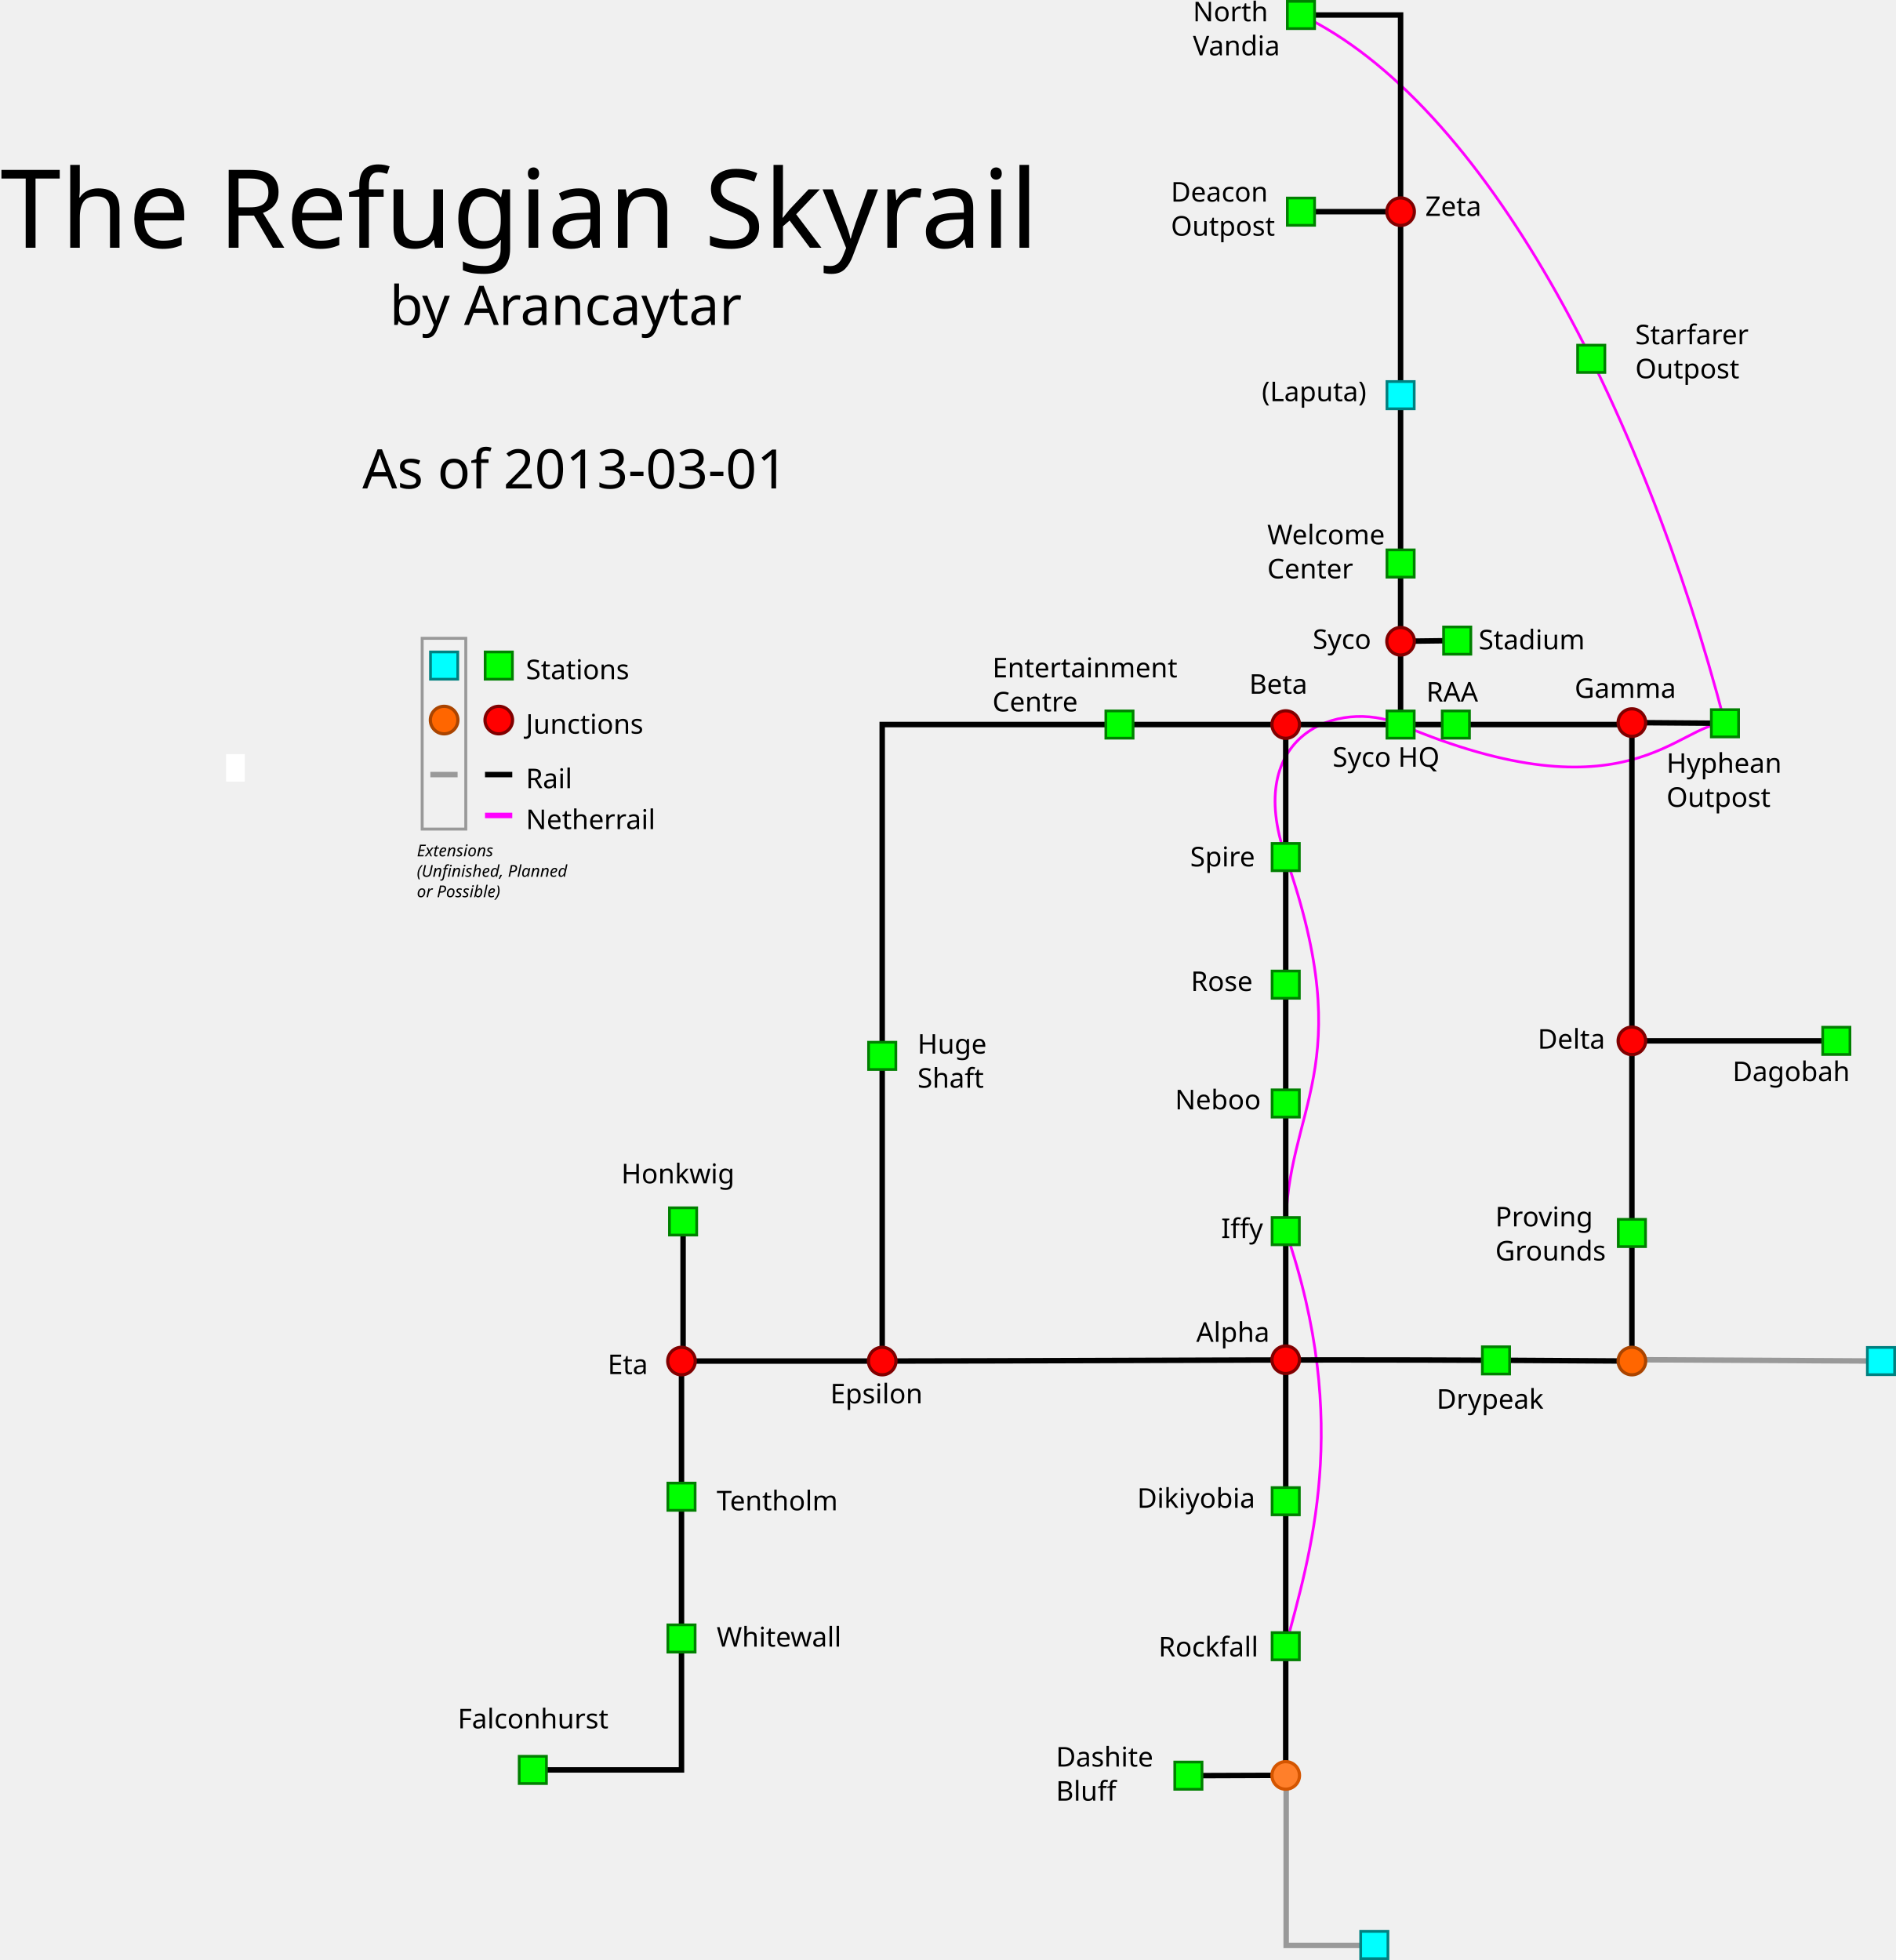
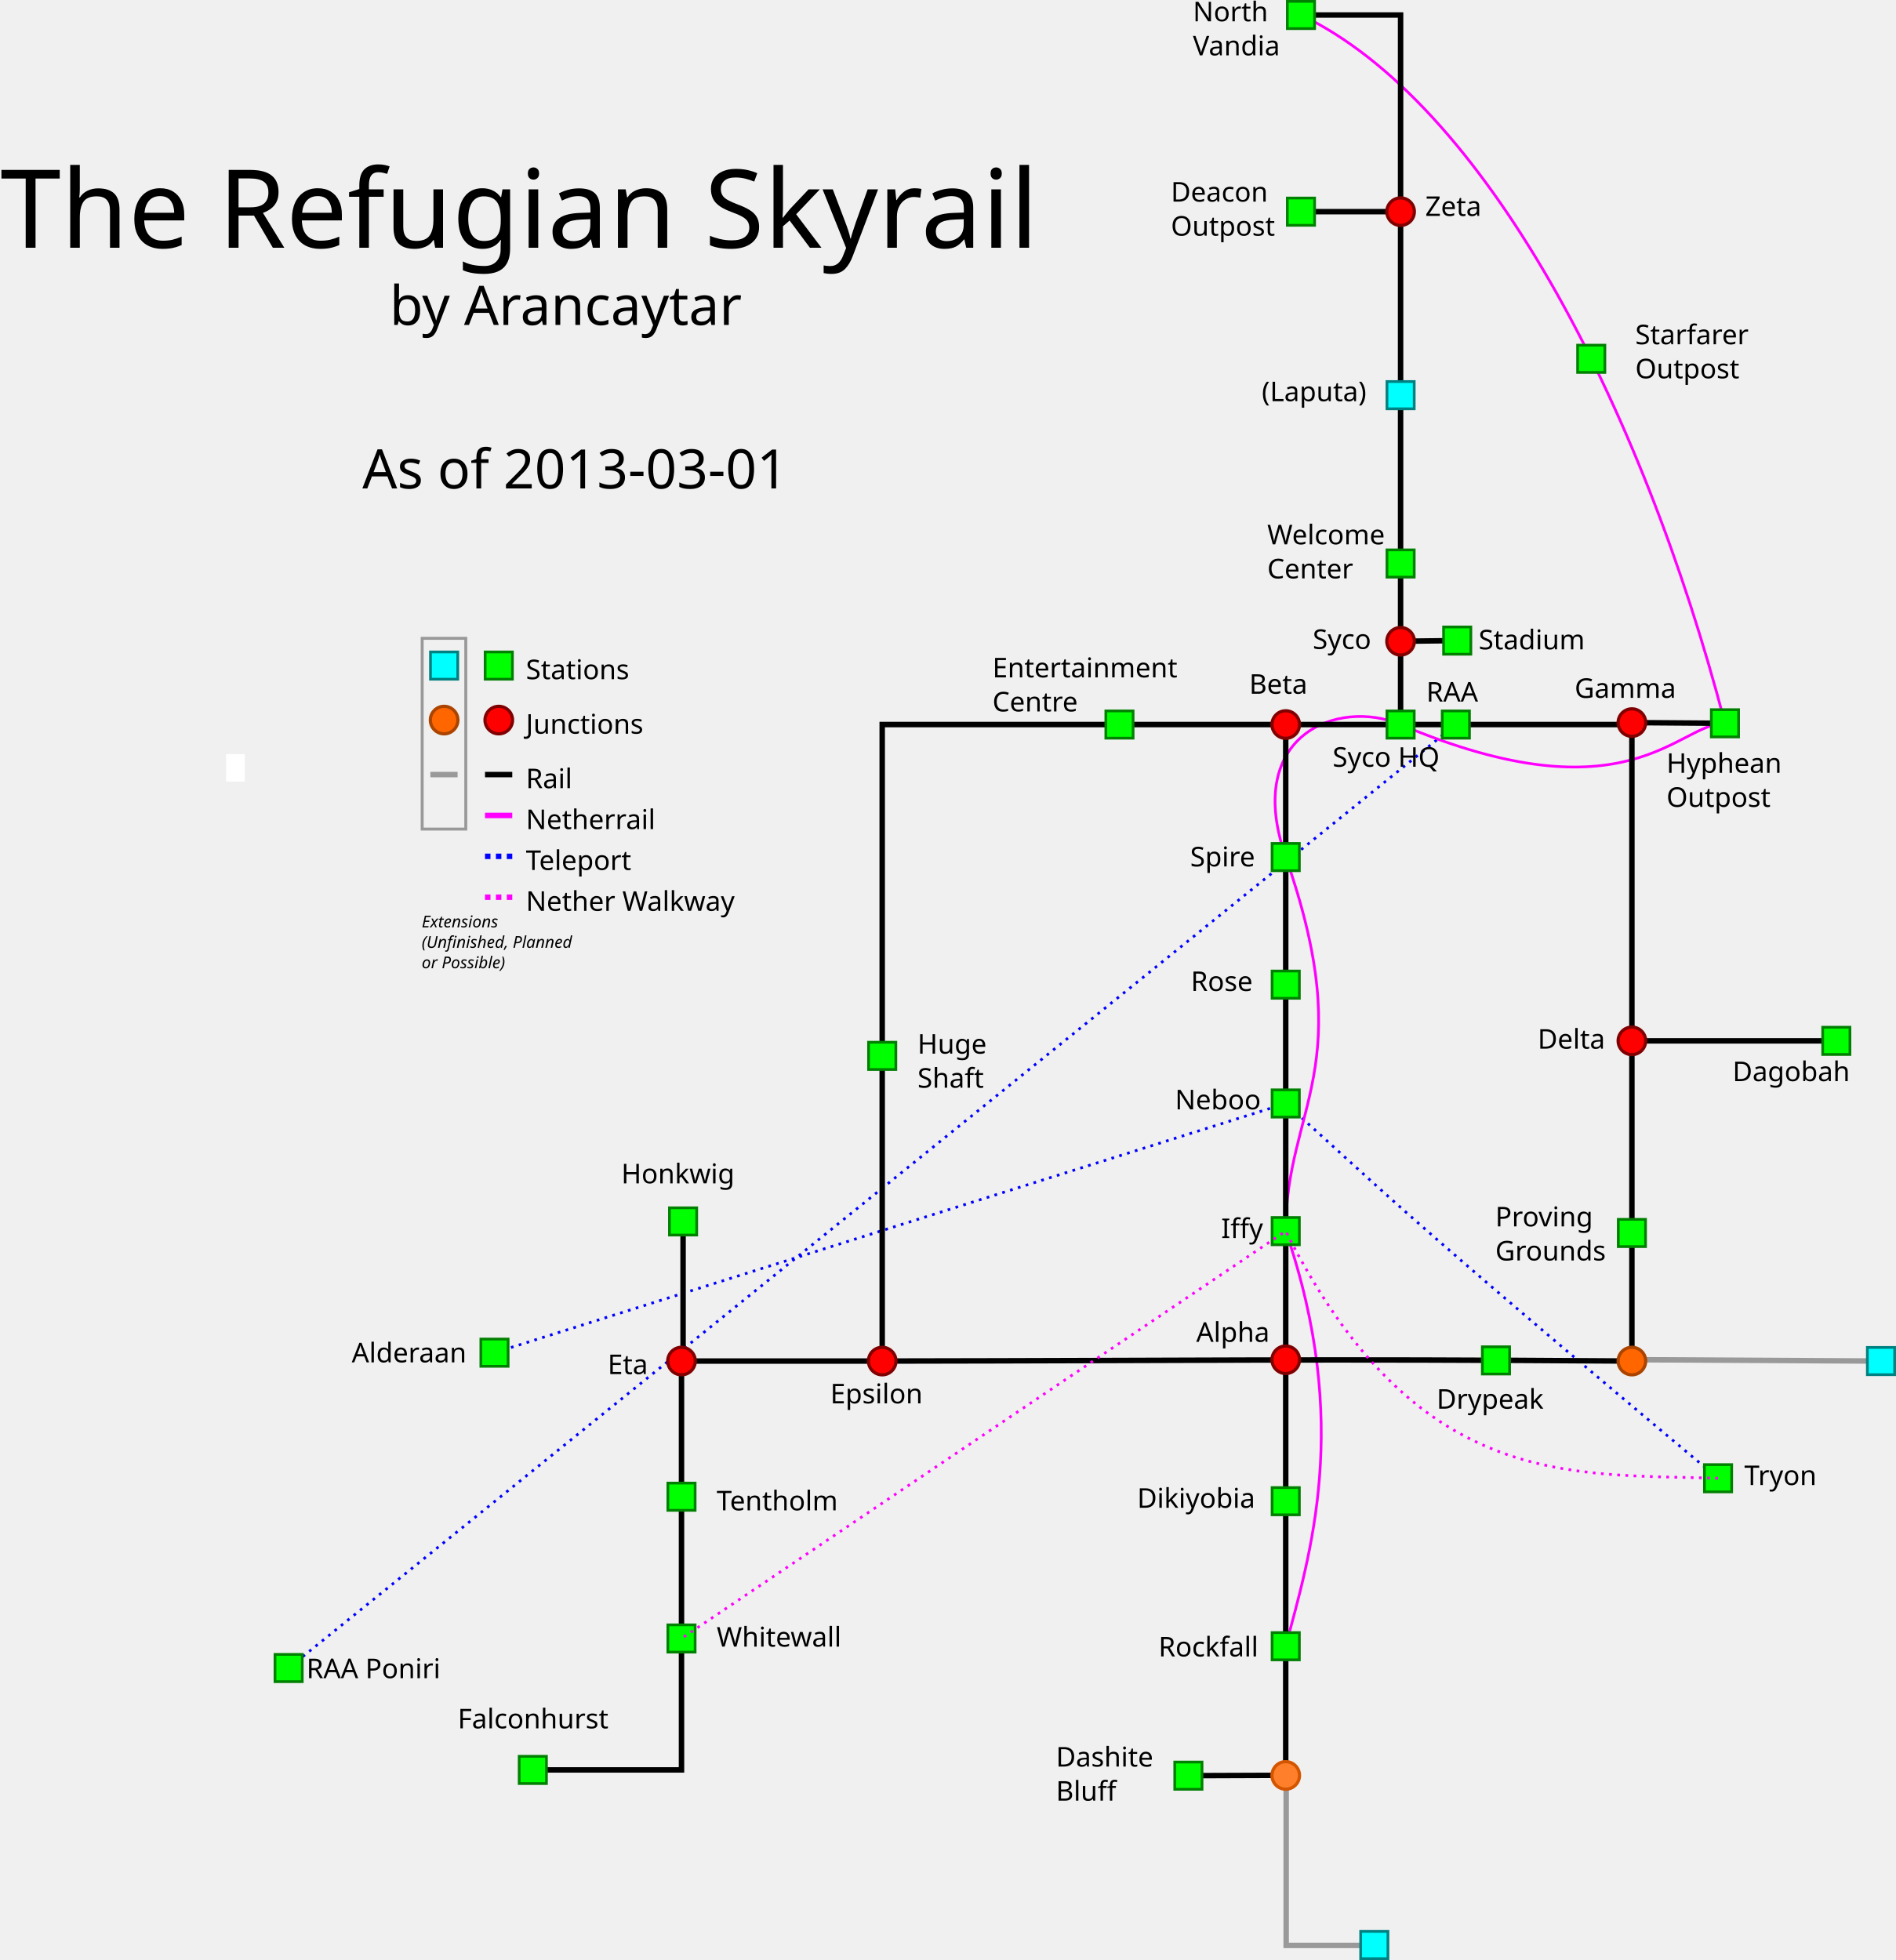
<svg xmlns="http://www.w3.org/2000/svg" width="695.64" height="719.237" id="svg2" version="1.1">
  <defs id="defs4" />
  <g id="layer1" transform="translate(63.16398,62.80351)">
+     <path style="fill:none;stroke:#0000ff;stroke-width:1;stroke-linecap:butt;stroke-linejoin:miter;stroke-opacity:1;stroke-miterlimit:4;stroke-dasharray:1, 2;stroke-dashoffset:0" d="M 630.357,542.451 C 509.804,441.489 506.012,435.622 471.735,404.926 l -290.307,91.454" id="path5262" transform="translate(-63.16398,-62.80351)" />
+     <path style="fill:none;stroke:#0000ff;stroke-width:1;stroke-linecap:butt;stroke-linejoin:miter;stroke-miterlimit:4;stroke-opacity:1;stroke-dasharray:1, 2;stroke-dashoffset:0" d="M 470.984,203.076 42.731,549.291" id="path5327" />
    <path style="fill:none;stroke:#ff00ff;stroke-width:1px;stroke-linecap:butt;stroke-linejoin:miter;stroke-opacity:1" d="m 471.735,604.094 c 8.708,-33.069 24.363,-81.62 0,-152.323 0,-45.754 27.191,-59.553 0,-137.261 -15.644,-44.71 19.14,-58.36 42.143,-48.63 83.716,35.408 101.94,-0.588 119.012,-0.462 C 602.267,148.113 544.511,37.668 477.327,5.5" id="path5016" transform="translate(-63.16398,-62.80351)" />
    <path style="fill:none;stroke:#000000;stroke-width:2;stroke-linecap:butt;stroke-linejoin:miter;stroke-opacity:1" d="m 187.459,436.548 0,-51.139" id="path4291" />
    <path style="fill:none;stroke:#000000;stroke-width:2;stroke-linecap:butt;stroke-linejoin:miter;stroke-opacity:1" d="m 260.519,436.648 -73.641,0 0,150.034 -54.548,0" id="path4271" />
    <path style="fill:none;stroke:#999999;stroke-width:2;stroke-linecap:butt;stroke-linejoin:miter;stroke-opacity:1" d="m 535.583,436.143 91.393,0.505" id="path4206" />
    <path style="fill:none;stroke:#999999;stroke-width:2;stroke-linecap:butt;stroke-linejoin:miter;stroke-opacity:1" d="m 440.995,651.079 -32.262,0 0,-62.629" id="path4204" />
    <path style="fill:none;stroke:#000000;stroke-width:2;stroke-linecap:butt;stroke-linejoin:miter;stroke-opacity:1" d="m 408.571,588.664 -35.714,0.126" id="path4175" />
    <path style="fill:none;stroke:#000000;stroke-width:2;stroke-linecap:butt;stroke-linejoin:miter;stroke-opacity:1" d="m 450.714,14.87 -36.552,0" id="path4102" />
    <path style="fill:none;stroke:#000000;stroke-width:2;stroke-linecap:butt;stroke-linejoin:miter;stroke-opacity:1" d="m 450.714,172.514 20.774,-0.248" id="path4039" />
    <path style="fill:none;stroke:#000000;stroke-width:2;stroke-linecap:butt;stroke-linejoin:miter;stroke-opacity:1" d="m 450.714,203.076 c 0,-102.619 0,-157.761 0,-260.38 -12.184,0 -24.368,0 -36.552,0" id="path4019" />
    <path style="fill:none;stroke:#000000;stroke-width:2;stroke-linecap:butt;stroke-linejoin:miter;stroke-opacity:1" d="m 535.583,319.148 75,0" id="path3981" />
    <path style="fill:none;stroke:#000000;stroke-width:2;stroke-linecap:butt;stroke-linejoin:miter;stroke-opacity:1" d="m 408.571,436.169 0,152.53" id="path3917" />
    <path style="fill:none;stroke:#000000;stroke-width:2;stroke-linecap:butt;stroke-linejoin:miter;stroke-opacity:1" d="m 535.583,202.362 34.143,0.252" id="path3894" />
    <path style="fill:none;stroke:#000000;stroke-width:2;stroke-linecap:butt;stroke-linejoin:miter;stroke-opacity:1" d="m 408.571,203.076 c 0,77.698 0,155.395 0,233.093" id="path3788" />
    <rect style="fill:#000000;stroke:#ffffff;stroke-width:4;stroke-linecap:butt;stroke-linejoin:miter;stroke-miterlimit:4;stroke-opacity:1;stroke-dasharray:none" id="rect3005" width="2.857" height="6.071" x="21.786" y="215.934" />
    <path style="fill:none;stroke:#000000;stroke-width:2;stroke-linecap:butt;stroke-linejoin:miter;stroke-miterlimit:4;stroke-opacity:1" d="m 260.519,203.076 c 121.874,0 153.19,0 275.064,0 0,77.857 0,155.714 0,233.571 -121.873,-0.839 -153.19,-0.164 -275.064,0 0,-77.857 0,-155.714 0,-233.571 z" id="rect3781" />
    <path style="fill:#ff0000;stroke:#800000;stroke-width:2;stroke-linecap:butt;stroke-linejoin:miter;stroke-miterlimit:4;stroke-opacity:1;stroke-dasharray:none" id="path3783" d="m 104.286,202.362 c 0,4.734 -3.838,8.571 -8.571,8.571 -4.734,0 -8.571,-3.838 -8.571,-8.571 0,-4.734 3.838,-8.571 8.571,-8.571 4.734,0 8.571,3.838 8.571,8.571 z" transform="matrix(0.5895522,0,0,0.5895522,352.1429,83.7734)" />
    <path style="fill:#ff0000;stroke:#800000;stroke-width:2;stroke-linecap:butt;stroke-linejoin:miter;stroke-miterlimit:4;stroke-opacity:1;stroke-dasharray:none" id="path3783-8" d="m 104.286,202.362 c 0,4.734 -3.838,8.571 -8.571,8.571 -4.734,0 -8.571,-3.838 -8.571,-8.571 0,-4.734 3.838,-8.571 8.571,-8.571 4.734,0 8.571,3.838 8.571,8.571 z" transform="matrix(0.5895522,0,0,0.5895522,352.1429,316.866)" />
    <path style="fill:#ff0000;stroke:#800000;stroke-width:2;stroke-linecap:butt;stroke-linejoin:miter;stroke-miterlimit:4;stroke-opacity:1;stroke-dasharray:none" id="path3783-7" d="m 104.286,202.362 c 0,4.734 -3.838,8.571 -8.571,8.571 -4.734,0 -8.571,-3.838 -8.571,-8.571 0,-4.734 3.838,-8.571 8.571,-8.571 4.734,0 8.571,3.838 8.571,8.571 z" transform="matrix(0.5895522,0,0,0.5895522,479.1544,83.05912)" />
    <path style="fill:#ff6600;stroke:#aa4400;stroke-width:2;stroke-linecap:butt;stroke-linejoin:miter;stroke-miterlimit:4;stroke-opacity:1;stroke-dasharray:none" id="path3783-4" d="m 104.286,202.362 c 0,4.734 -3.838,8.571 -8.571,8.571 -4.734,0 -8.571,-3.838 -8.571,-8.571 0,-4.734 3.838,-8.571 8.571,-8.571 4.734,0 8.571,3.838 8.571,8.571 z" transform="matrix(0.5895522,0,0,0.5895522,479.1544,317.3448)" />
    <path style="fill:#ff0000;stroke:#800000;stroke-width:2;stroke-linecap:butt;stroke-linejoin:miter;stroke-miterlimit:4;stroke-opacity:1;stroke-dasharray:none" id="path3783-5" d="m 104.286,202.362 c 0,4.734 -3.838,8.571 -8.571,8.571 -4.734,0 -8.571,-3.838 -8.571,-8.571 0,-4.734 3.838,-8.571 8.571,-8.571 4.734,0 8.571,3.838 8.571,8.571 z" transform="matrix(0.5895522,0,0,0.5895522,204.0903,317.3448)" />
    <text xml:space="preserve" style="font-size:40px;font-style:normal;font-weight:normal;line-height:125%;letter-spacing:0px;word-spacing:0px;fill:#000000;fill-opacity:1;stroke:none;font-family:Sans" x="392.444" y="221.512" id="text3829">
      <tspan id="tspan3831" x="392.444" y="221.512" />
    </text>
    <text xml:space="preserve" style="font-size:20px;font-style:normal;font-weight:normal;line-height:125%;letter-spacing:0px;word-spacing:0px;fill:#000000;fill-opacity:1;stroke:none;font-family:Sans" x="375.741" y="429.601" id="text3833">
      <tspan id="tspan3835" x="375.741" y="429.601" style="font-size:10px">Alpha</tspan>
    </text>
    <text xml:space="preserve" style="font-size:20px;font-style:normal;font-weight:normal;line-height:125%;letter-spacing:0px;word-spacing:0px;fill:#000000;fill-opacity:1;stroke:none;font-family:Sans" x="395.173" y="191.772" id="text3833-6">
      <tspan id="tspan3835-5" x="395.173" y="191.772" style="font-size:10px">Beta</tspan>
    </text>
    <text xml:space="preserve" style="font-size:20px;font-style:normal;font-weight:normal;line-height:125%;letter-spacing:0px;word-spacing:0px;fill:#000000;fill-opacity:1;stroke:none;font-family:Sans" x="514.57" y="193.288" id="text3833-8">
      <tspan id="tspan3835-0" x="514.57" y="193.288" style="font-size:10px">Gamma</tspan>
    </text>
    <text xml:space="preserve" style="font-size:20px;font-style:normal;font-weight:normal;line-height:125%;letter-spacing:0px;word-spacing:0px;fill:#000000;fill-opacity:1;stroke:none;font-family:Sans" x="501.01" y="322.024" id="text3833-1">
      <tspan id="tspan3835-1" x="501.01" y="322.024" style="font-size:10px">Delta</tspan>
    </text>
    <path style="fill:#ff0000;stroke:#800000;stroke-width:2;stroke-linecap:butt;stroke-linejoin:miter;stroke-miterlimit:4;stroke-opacity:1;stroke-dasharray:none" id="path3783-7-7" d="m 104.286,202.362 c 0,4.734 -3.838,8.571 -8.571,8.571 -4.734,0 -8.571,-3.838 -8.571,-8.571 0,-4.734 3.838,-8.571 8.571,-8.571 4.734,0 8.571,3.838 8.571,8.571 z" transform="matrix(0.5895522,0,0,0.5895522,479.1544,199.8448)" />
    <text xml:space="preserve" style="font-size:20px;font-style:normal;font-weight:normal;line-height:125%;letter-spacing:0px;word-spacing:0px;fill:#000000;fill-opacity:1;stroke:none;font-family:Sans" x="241.472" y="452.177" id="text3833-0">
      <tspan id="tspan3835-59" x="241.472" y="452.177" style="font-size:10px">Epsilon</tspan>
    </text>
    <rect style="fill:#00ff00;stroke:#008000;stroke-width:1;stroke-linecap:butt;stroke-linejoin:miter;stroke-miterlimit:4;stroke-opacity:1;stroke-dasharray:none" id="rect3925" width="10" height="10" x="445.714" y="198.076" />
    <rect style="fill:#00ff00;stroke:#008000;stroke-width:1;stroke-linecap:butt;stroke-linejoin:miter;stroke-miterlimit:4;stroke-opacity:1;stroke-dasharray:none" id="rect3925-1" width="10" height="10" x="564.726" y="197.615" />
    <rect style="fill:#00ff00;stroke:#008000;stroke-width:1;stroke-linecap:butt;stroke-linejoin:miter;stroke-miterlimit:4;stroke-opacity:1;stroke-dasharray:none" id="rect3925-5" width="10" height="10" x="403.571" y="246.707" />
    <rect style="fill:#00ff00;stroke:#008000;stroke-width:1;stroke-linecap:butt;stroke-linejoin:miter;stroke-miterlimit:4;stroke-opacity:1;stroke-dasharray:none" id="rect3925-6" width="10" height="10" x="403.571" y="293.522" />
    <rect style="fill:#00ff00;stroke:#008000;stroke-width:1;stroke-linecap:butt;stroke-linejoin:miter;stroke-miterlimit:4;stroke-opacity:1;stroke-dasharray:none" id="rect3925-68" width="10" height="10" x="403.571" y="337.123" />
    <rect style="fill:#00ff00;stroke:#008000;stroke-width:1;stroke-linecap:butt;stroke-linejoin:miter;stroke-miterlimit:4;stroke-opacity:1;stroke-dasharray:none" id="rect3925-7" width="10" height="10" x="403.571" y="383.967" />
    <rect style="fill:#00ff00;stroke:#008000;stroke-width:1;stroke-linecap:butt;stroke-linejoin:miter;stroke-miterlimit:4;stroke-opacity:1;stroke-dasharray:none" id="rect3925-0" width="10" height="10" x="480.714" y="431.409" />
    <rect style="fill:#00ff00;stroke:#008000;stroke-width:1;stroke-linecap:butt;stroke-linejoin:miter;stroke-miterlimit:4;stroke-opacity:1;stroke-dasharray:none" id="rect3925-1-5" width="10" height="10" x="605.583" y="314.148" />
    <path style="fill:#ff0000;stroke:#800000;stroke-width:2;stroke-linecap:butt;stroke-linejoin:miter;stroke-miterlimit:4;stroke-opacity:1;stroke-dasharray:none" id="path3783-2" d="m 104.286,202.362 c 0,4.734 -3.838,8.571 -8.571,8.571 -4.734,0 -8.571,-3.838 -8.571,-8.571 0,-4.734 3.838,-8.571 8.571,-8.571 4.734,0 8.571,3.838 8.571,8.571 z" transform="matrix(0.5895522,0,0,0.5895522,394.2857,53.2114)" />
    <rect style="fill:#00ff00;stroke:#008000;stroke-width:1;stroke-linecap:butt;stroke-linejoin:miter;stroke-miterlimit:4;stroke-opacity:1;stroke-dasharray:none" id="rect3925-9" width="10" height="10" x="466.489" y="167.267" />
    <rect style="fill:#00ff00;stroke:#008000;stroke-width:1;stroke-linecap:butt;stroke-linejoin:miter;stroke-miterlimit:4;stroke-opacity:1;stroke-dasharray:none" id="rect3925-8" width="10" height="10" x="445.714" y="138.982" />
    <path style="fill:#ff0000;stroke:#800000;stroke-width:2;stroke-linecap:butt;stroke-linejoin:miter;stroke-miterlimit:4;stroke-opacity:1;stroke-dasharray:none" id="path3783-2-4" d="m 104.286,202.362 c 0,4.734 -3.838,8.571 -8.571,8.571 -4.734,0 -8.571,-3.838 -8.571,-8.571 0,-4.734 3.838,-8.571 8.571,-8.571 4.734,0 8.571,3.838 8.571,8.571 z" transform="matrix(0.5895522,0,0,0.5895522,394.2857,-104.4331)" />
    <rect style="fill:#00ff00;stroke:#008000;stroke-width:1;stroke-linecap:butt;stroke-linejoin:miter;stroke-miterlimit:4;stroke-opacity:1;stroke-dasharray:none" id="rect3925-8-2" width="10" height="10" x="409.163" y="-62.304" />
    <rect style="fill:#00ff00;stroke:#008000;stroke-width:1;stroke-linecap:butt;stroke-linejoin:miter;stroke-miterlimit:4;stroke-opacity:1;stroke-dasharray:none" id="rect3925-8-2-8" width="10" height="10" x="409.163" y="9.87" />
    <rect style="fill:#00ff00;stroke:#008000;stroke-width:1;stroke-linecap:butt;stroke-linejoin:miter;stroke-miterlimit:4;stroke-opacity:1;stroke-dasharray:none" id="rect3925-8-2-2" width="10" height="10" x="465.984" y="198.076" />
    <rect style="fill:#00ffff;stroke:#008080;stroke-width:1;stroke-linecap:butt;stroke-linejoin:miter;stroke-miterlimit:4;stroke-opacity:1;stroke-dasharray:none" id="rect3925-8-9" width="10" height="10" x="445.714" y="77.208" />
    <path style="fill:#ff7f2a;stroke:#d45500;stroke-width:2;stroke-linecap:butt;stroke-linejoin:miter;stroke-miterlimit:4;stroke-opacity:1;stroke-dasharray:none" id="path3783-8-8" d="m 104.286,202.362 c 0,4.734 -3.838,8.571 -8.571,8.571 -4.734,0 -8.571,-3.838 -8.571,-8.571 0,-4.734 3.838,-8.571 8.571,-8.571 4.734,0 8.571,3.838 8.571,8.571 z" transform="matrix(0.5895522,0,0,0.5895522,352.1429,469.3991)" />
    <rect style="fill:#00ff00;stroke:#008000;stroke-width:1;stroke-linecap:butt;stroke-linejoin:miter;stroke-miterlimit:4;stroke-opacity:1;stroke-dasharray:none" id="rect3925-0-0" width="10" height="10" x="367.857" y="583.791" />
    <rect style="fill:#00ffff;stroke:#008080;stroke-width:1;stroke-linecap:butt;stroke-linejoin:miter;stroke-miterlimit:4;stroke-opacity:1;stroke-dasharray:none" id="rect3925-0-6" width="10" height="10" x="436.071" y="645.934" />
    <rect style="fill:#00ff00;stroke:#008000;stroke-width:1;stroke-linecap:butt;stroke-linejoin:miter;stroke-miterlimit:4;stroke-opacity:1;stroke-dasharray:none" id="rect3925-7-6" width="10" height="10" x="403.571" y="483.076" />
    <rect style="fill:#00ff00;stroke:#008000;stroke-width:1;stroke-linecap:butt;stroke-linejoin:miter;stroke-miterlimit:4;stroke-opacity:1;stroke-dasharray:none" id="rect3925-7-7" width="10" height="10" x="403.571" y="536.291" />
    <rect style="fill:#00ff00;stroke:#008000;stroke-width:1;stroke-linecap:butt;stroke-linejoin:miter;stroke-miterlimit:4;stroke-opacity:1;stroke-dasharray:none" id="rect3925-7-4" width="10" height="10" x="342.569" y="198.076" />
    <rect style="fill:#00ffff;stroke:#008080;stroke-width:1;stroke-linecap:butt;stroke-linejoin:miter;stroke-miterlimit:4;stroke-opacity:1;stroke-dasharray:none" id="rect3925-0-6-6" width="10" height="10" x="621.976" y="431.648" />
    <path style="fill:#ff0000;stroke:#800000;stroke-width:2;stroke-linecap:butt;stroke-linejoin:miter;stroke-miterlimit:4;stroke-opacity:1;stroke-dasharray:none" id="path3783-5-9" d="m 104.286,202.362 c 0,4.734 -3.838,8.571 -8.571,8.571 -4.734,0 -8.571,-3.838 -8.571,-8.571 0,-4.734 3.838,-8.571 8.571,-8.571 4.734,0 8.571,3.838 8.571,8.571 z" transform="matrix(0.5895522,0,0,0.5895522,130.4496,317.3448)" />
    <rect style="fill:#00ff00;stroke:#008000;stroke-width:1;stroke-linecap:butt;stroke-linejoin:miter;stroke-miterlimit:4;stroke-opacity:1;stroke-dasharray:none" id="rect3925-7-5" width="10" height="10" x="182.459" y="380.409" />
    <rect style="fill:#00ff00;stroke:#008000;stroke-width:1;stroke-linecap:butt;stroke-linejoin:miter;stroke-miterlimit:4;stroke-opacity:1;stroke-dasharray:none" id="rect3925-7-51" width="10" height="10" x="181.878" y="481.424" />
    <rect style="fill:#00ff00;stroke:#008000;stroke-width:1;stroke-linecap:butt;stroke-linejoin:miter;stroke-miterlimit:4;stroke-opacity:1;stroke-dasharray:none" id="rect3925-7-2" width="10" height="10" x="181.878" y="533.447" />
    <rect style="fill:#00ff00;stroke:#008000;stroke-width:1;stroke-linecap:butt;stroke-linejoin:miter;stroke-miterlimit:4;stroke-opacity:1;stroke-dasharray:none" id="rect3925-7-2-4" width="10" height="10" x="127.33" y="581.682" />
    <text xml:space="preserve" style="font-size:20px;font-style:normal;font-weight:normal;line-height:125%;letter-spacing:0px;word-spacing:0px;fill:#000000;fill-opacity:1;stroke:none;font-family:Sans" x="418.463" y="175.329" id="text3833-0-2">
      <tspan id="tspan3835-59-7" x="418.463" y="175.329" style="font-size:10px">Syco</tspan>
    </text>
    <text xml:space="preserve" style="font-size:20px;font-style:normal;font-weight:normal;line-height:125%;letter-spacing:0px;word-spacing:0px;fill:#000000;fill-opacity:1;stroke:none;font-family:Sans" x="479.346" y="175.481" id="text3833-0-3">
      <tspan id="tspan3835-59-0" x="479.346" y="175.481" style="font-size:10px">Stadium</tspan>
    </text>
    <text xml:space="preserve" style="font-size:20px;font-style:normal;font-weight:normal;line-height:125%;letter-spacing:0px;word-spacing:0px;fill:#000000;fill-opacity:1;stroke:none;font-family:Sans" x="401.796" y="136.944" id="text3833-0-7">
      <tspan id="tspan3835-59-00" x="401.796" y="136.944" style="font-size:10px">Welcome</tspan>
      <tspan x="401.796" y="149.444" style="font-size:10px" id="tspan4382">Center</tspan>
    </text>
    <text xml:space="preserve" style="font-size:20px;font-style:normal;font-weight:normal;line-height:125%;letter-spacing:0px;word-spacing:0px;fill:#000000;fill-opacity:1;stroke:none;font-family:Sans" x="399.776" y="84.416" id="text3833-0-22">
      <tspan id="tspan3835-59-2" x="399.776" y="84.416" style="font-size:10px">(Laputa)</tspan>
    </text>
    <text xml:space="preserve" style="font-size:20px;font-style:normal;font-weight:normal;line-height:125%;letter-spacing:0px;word-spacing:0px;fill:#000000;fill-opacity:1;stroke:none;font-family:Sans" x="425.759" y="218.557" id="text3833-0-32">
      <tspan x="425.759" y="218.557" style="font-size:10px" id="tspan4402">Syco HQ</tspan>
    </text>
    <text xml:space="preserve" style="font-size:20px;font-style:normal;font-weight:normal;line-height:125%;letter-spacing:0px;word-spacing:0px;fill:#000000;fill-opacity:1;stroke:none;font-family:Sans" x="300.964" y="185.761" id="text3833-0-6">
      <tspan id="tspan3835-59-4" x="300.964" y="185.761" style="font-size:10px">Entertainment</tspan>
      <tspan x="300.964" y="198.261" style="font-size:10px" id="tspan4422">Centre</tspan>
    </text>
    <text xml:space="preserve" style="font-size:20px;font-style:normal;font-weight:normal;line-height:125%;letter-spacing:0px;word-spacing:0px;fill:#000000;fill-opacity:1;stroke:none;font-family:Sans" x="373.512" y="255.131" id="text3833-0-9">
      <tspan id="tspan3835-59-90" x="373.512" y="255.131" style="font-size:10px">Spire</tspan>
    </text>
    <text xml:space="preserve" style="font-size:20px;font-style:normal;font-weight:normal;line-height:125%;letter-spacing:0px;word-spacing:0px;fill:#000000;fill-opacity:1;stroke:none;font-family:Sans" x="373.764" y="300.841" id="text3833-0-5">
      <tspan id="tspan3835-59-6" x="373.764" y="300.841" style="font-size:10px">Rose</tspan>
    </text>
    <text xml:space="preserve" style="font-size:20px;font-style:normal;font-weight:normal;line-height:125%;letter-spacing:0px;word-spacing:0px;fill:#000000;fill-opacity:1;stroke:none;font-family:Sans" x="367.956" y="344.277" id="text3833-0-63">
      <tspan id="tspan3835-59-71" x="367.956" y="344.277" style="font-size:10px">Neboo</tspan>
    </text>
    <text xml:space="preserve" style="font-size:20px;font-style:normal;font-weight:normal;line-height:125%;letter-spacing:0px;word-spacing:0px;fill:#000000;fill-opacity:1;stroke:none;font-family:Sans" x="384.876" y="391.502" id="text3833-0-8">
      <tspan id="tspan3835-59-93" x="384.876" y="391.502" style="font-size:10px">Iffy</tspan>
    </text>
    <text xml:space="preserve" style="font-size:20px;font-style:normal;font-weight:normal;line-height:125%;letter-spacing:0px;word-spacing:0px;fill:#000000;fill-opacity:1;stroke:none;font-family:Sans" x="354.066" y="490.497" id="text3833-0-53">
      <tspan id="tspan3835-59-28" x="354.066" y="490.497" style="font-size:10px">Dikiyobia</tspan>
    </text>
    <text xml:space="preserve" style="font-size:20px;font-style:normal;font-weight:normal;line-height:125%;letter-spacing:0px;word-spacing:0px;fill:#000000;fill-opacity:1;stroke:none;font-family:Sans" x="361.895" y="545.045" id="text3833-0-4">
      <tspan id="tspan3835-59-98" x="361.895" y="545.045" style="font-size:10px">Rockfall</tspan>
    </text>
    <text xml:space="preserve" style="font-size:20px;font-style:normal;font-weight:normal;line-height:125%;letter-spacing:0px;word-spacing:0px;fill:#000000;fill-opacity:1;stroke:none;font-family:Sans" x="324.267" y="585.451" id="text3833-0-632">
      <tspan id="tspan3835-59-1" x="324.267" y="585.451" style="font-size:10px">Dashite</tspan>
      <tspan x="324.267" y="597.951" style="font-size:10px" id="tspan4487">Bluff</tspan>
    </text>
    <text xml:space="preserve" style="font-size:20px;font-style:normal;font-weight:normal;line-height:125%;letter-spacing:0px;word-spacing:0px;fill:#000000;fill-opacity:1;stroke:none;font-family:Sans" x="366.441" y="11.18" id="text3833-0-66">
      <tspan id="tspan3835-59-03" x="366.441" y="11.18" style="font-size:10px">Deacon</tspan>
      <tspan x="366.441" y="23.68" style="font-size:10px" id="tspan4498">Outpost</tspan>
    </text>
    <text xml:space="preserve" style="font-size:20px;font-style:normal;font-weight:normal;line-height:125%;letter-spacing:0px;word-spacing:0px;fill:#000000;fill-opacity:1;stroke:none;font-family:Sans" x="374.522" y="-54.985" id="text3833-0-0">
      <tspan id="tspan3835-59-3" x="374.522" y="-54.985" style="font-size:10px">North</tspan>
      <tspan x="374.522" y="-42.485" style="font-size:10px" id="tspan4509">Vandia</tspan>
    </text>
    <text xml:space="preserve" style="font-size:20px;font-style:normal;font-weight:normal;line-height:125%;letter-spacing:0px;word-spacing:0px;fill:#000000;fill-opacity:1;stroke:none;font-family:Sans" x="548.268" y="220.786" id="text3833-0-24">
      <tspan id="tspan3835-59-21" x="548.268" y="220.786" style="font-size:10px">Hyphean</tspan>
      <tspan x="548.268" y="233.286" style="font-size:10px" id="tspan4520">Outpost</tspan>
    </text>
    <text xml:space="preserve" style="font-size:20px;font-style:normal;font-weight:normal;line-height:125%;letter-spacing:0px;word-spacing:0px;fill:#000000;fill-opacity:1;stroke:none;font-family:Sans" x="572.512" y="333.923" id="text3833-0-69">
      <tspan id="tspan3835-59-92" x="572.512" y="333.923" style="font-size:10px">Dagobah</tspan>
    </text>
    <text xml:space="preserve" style="font-size:20px;font-style:normal;font-weight:normal;line-height:125%;letter-spacing:0px;word-spacing:0px;fill:#000000;fill-opacity:1;stroke:none;font-family:Sans" x="463.92" y="454.131" id="text3833-0-49">
      <tspan id="tspan3835-59-5" x="463.92" y="454.131" style="font-size:10px">Drypeak</tspan>
    </text>
    <text xml:space="preserve" style="font-size:40px;font-style:normal;font-weight:normal;line-height:125%;letter-spacing:0px;word-spacing:0px;fill:#000000;fill-opacity:1;stroke:none;font-family:Sans" x="-63.047" y="28.119" id="text4540">
      <tspan x="-63.047" y="28.119" id="tspan4548">The Refugian Skyrail</tspan>
    </text>
    <text xml:space="preserve" style="font-size:40px;font-style:normal;font-weight:normal;line-height:125%;letter-spacing:0px;word-spacing:0px;fill:#000000;fill-opacity:1;stroke:none;font-family:Sans" x="97.857" y="181.38" id="text4626" transform="translate(19.78571,-62.80351)">
      <tspan id="tspan4628" x="97.857" y="181.38" />
    </text>
    <text xml:space="preserve" style="font-size:20px;font-style:normal;font-weight:normal;line-height:125%;letter-spacing:0px;word-spacing:0px;fill:#000000;fill-opacity:1;stroke:none;font-family:Sans" x="159.786" y="441.434" id="text3833-0-497">
      <tspan id="tspan3835-59-8" x="159.786" y="441.434" style="font-size:10px">Eta</tspan>
    </text>
    <text xml:space="preserve" style="font-size:20px;font-style:normal;font-weight:normal;line-height:125%;letter-spacing:0px;word-spacing:0px;fill:#000000;fill-opacity:1;stroke:none;font-family:Sans" x="164.786" y="371.434" id="text3833-0-220">
      <tspan id="tspan3835-59-84" x="164.786" y="371.434" style="font-size:10px">Honkwig</tspan>
    </text>
    <text xml:space="preserve" style="font-size:20px;font-style:normal;font-weight:normal;line-height:125%;letter-spacing:0px;word-spacing:0px;fill:#000000;fill-opacity:1;stroke:none;font-family:Sans" x="199.786" y="491.434" id="text3833-0-35">
      <tspan id="tspan3835-59-54" x="199.786" y="491.434" style="font-size:10px">Tentholm</tspan>
    </text>
    <text xml:space="preserve" style="font-size:20px;font-style:normal;font-weight:normal;line-height:125%;letter-spacing:0px;word-spacing:0px;fill:#000000;fill-opacity:1;stroke:none;font-family:Sans" x="199.786" y="541.434" id="text3833-0-35-9">
      <tspan id="tspan3835-59-54-1" x="199.786" y="541.434" style="font-size:10px">Whitewall</tspan>
    </text>
    <text xml:space="preserve" style="font-size:20px;font-style:normal;font-weight:normal;line-height:125%;letter-spacing:0px;word-spacing:0px;fill:#000000;fill-opacity:1;stroke:none;font-family:Sans" x="104.786" y="571.434" id="text3833-0-35-3">
      <tspan id="tspan3835-59-54-7" x="104.786" y="571.434" style="font-size:10px">Falconhurst</tspan>
    </text>
    <text xml:space="preserve" style="font-size:20px;font-style:normal;font-weight:normal;line-height:125%;letter-spacing:0px;word-spacing:0px;fill:#000000;fill-opacity:1;stroke:none;font-family:Sans" x="459.786" y="16.434" id="text3833-0-35-5">
      <tspan id="tspan3835-59-54-3" x="459.786" y="16.434" style="font-size:10px">Zeta</tspan>
    </text>
    <text xml:space="preserve" style="font-size:20px;font-style:normal;font-weight:normal;line-height:125%;letter-spacing:0px;word-spacing:0px;fill:#000000;fill-opacity:1;stroke:none;font-family:Sans" x="460.143" y="194.648" id="text3833-0-32-7">
      <tspan x="460.143" y="194.648" style="font-size:10px" id="tspan4402-7">RAA</tspan>
    </text>
    <text xml:space="preserve" style="font-size:20px;font-style:normal;font-weight:normal;line-height:125%;letter-spacing:0px;word-spacing:0px;fill:#000000;fill-opacity:1;stroke:none;font-family:Sans" x="79.786" y="56.434" id="text4898">
      <tspan id="tspan4900" x="79.786" y="56.434">by Arancaytar</tspan>
    </text>
    <text xml:space="preserve" style="font-size:20px;font-style:normal;font-weight:normal;line-height:125%;letter-spacing:0px;word-spacing:0px;fill:#000000;fill-opacity:1;stroke:none;font-family:Sans" x="69.786" y="116.434" id="text4921">
      <tspan id="tspan4923" x="69.786" y="116.434">As of 2013-03-01</tspan>
    </text>
    <rect style="fill:#00ff00;stroke:#008000;stroke-width:1;stroke-linecap:butt;stroke-linejoin:miter;stroke-miterlimit:4;stroke-opacity:1;stroke-dasharray:none" id="rect3925-7-4-2" width="10" height="10" x="255.519" y="319.652" />
    <text xml:space="preserve" style="font-size:20px;font-style:normal;font-weight:normal;line-height:125%;letter-spacing:0px;word-spacing:0px;fill:#000000;fill-opacity:1;stroke:none;font-family:Sans" x="273.471" y="323.835" id="text3833-0-220-6">
      <tspan id="tspan3835-59-84-8" x="273.471" y="323.835" style="font-size:10px">Huge</tspan>
      <tspan x="273.471" y="336.335" style="font-size:10px" id="tspan4995">Shaft</tspan>
    </text>
    <rect style="fill:#00ff00;stroke:#008000;stroke-width:1;stroke-linecap:butt;stroke-linejoin:miter;stroke-miterlimit:4;stroke-opacity:1;stroke-dasharray:none" id="rect3925-8-2-7" width="10" height="10" x="515.664" y="63.856" />
    <text xml:space="preserve" style="font-size:20px;font-style:normal;font-weight:normal;line-height:125%;letter-spacing:0px;word-spacing:0px;fill:#000000;fill-opacity:1;stroke:none;font-family:Sans" x="536.816" y="63.525" id="text3833-0-66-8">
      <tspan x="536.816" y="63.525" style="font-size:10px" id="tspan4498-6">Starfarer</tspan>
      <tspan x="536.816" y="76.025" style="font-size:10px" id="tspan5062">Outpost</tspan>
    </text>
-     <g id="g5141">
-       <text id="text3833-0-7-3" y="186.434" x="129.786" style="font-size:20px;font-style:normal;font-weight:normal;line-height:125%;letter-spacing:0px;word-spacing:0px;fill:#000000;fill-opacity:1;stroke:none;font-family:Sans" xml:space="preserve">
-         <tspan id="tspan4382-9" style="font-size:10px" y="186.434" x="129.786">Stations</tspan>
-       </text>
-       <text id="text3833-0-7-3-9" y="206.434" x="129.786" style="font-size:20px;font-style:normal;font-weight:normal;line-height:125%;letter-spacing:0px;word-spacing:0px;fill:#000000;fill-opacity:1;stroke:none;font-family:Sans" xml:space="preserve">
-         <tspan id="tspan4382-9-5" style="font-size:10px" y="206.434" x="129.786">Junctions</tspan>
-       </text>
-       <text id="text3833-0-7-3-9-6" y="226.434" x="129.786" style="font-size:20px;font-style:normal;font-weight:normal;line-height:125%;letter-spacing:0px;word-spacing:0px;fill:#000000;fill-opacity:1;stroke:none;font-family:Sans" xml:space="preserve">
-         <tspan id="tspan4382-9-5-8" style="font-size:10px" y="226.434" x="129.786">Rail</tspan>
-       </text>
-       <rect y="176.434" x="114.839" height="10" width="10" id="rect3925-7-5-4" style="fill:#00ff00;stroke:#008000;stroke-width:1;stroke-linecap:butt;stroke-linejoin:miter;stroke-miterlimit:4;stroke-opacity:1;stroke-dasharray:none" />
-       <path transform="matrix(0.5895522,0,0,0.5895522,63.41045,82.13056)" d="m 104.286,202.362 a 8.571,8.571 0 1 1 -17.143,0 8.571,8.571 0 1 1 17.143,0 z" id="path3783-5-0" style="fill:#ff0000;stroke:#800000;stroke-width:2;stroke-linecap:butt;stroke-linejoin:miter;stroke-miterlimit:4;stroke-opacity:1;stroke-dasharray:none" />
-       <path id="path4677" d="m 114.786,221.434 10,0" style="fill:none;stroke:#000000;stroke-width:2;stroke-linecap:butt;stroke-linejoin:miter;stroke-opacity:1" />
-       <path transform="matrix(0.5895522,0,0,0.5895522,43.35715,82.13058)" d="m 104.286,202.362 a 8.571,8.571 0 1 1 -17.143,0 8.571,8.571 0 1 1 17.143,0 z" id="path3783-4-0" style="fill:#ff6600;stroke:#aa4400;stroke-width:2;stroke-linecap:butt;stroke-linejoin:miter;stroke-miterlimit:4;stroke-opacity:1;stroke-dasharray:none" />
-       <rect y="176.434" x="94.786" height="10" width="10" id="rect3925-0-6-6-9" style="fill:#00ffff;stroke:#008080;stroke-width:1;stroke-linecap:butt;stroke-linejoin:miter;stroke-miterlimit:4;stroke-opacity:1;stroke-dasharray:none" />
-       <path id="path4677-9" d="m 94.732,221.434 10,0" style="fill:none;stroke:#999999;stroke-width:2;stroke-linecap:butt;stroke-linejoin:miter;stroke-opacity:1" />
-       <rect y="171.434" x="91.732" height="70" width="16" id="rect4718" style="fill:none;stroke:#999999;stroke-width:1.08;stroke-linecap:butt;stroke-linejoin:miter;stroke-miterlimit:4;stroke-opacity:1;stroke-dasharray:none" />
-       <text id="text3833-0-7-3-9-6-3" y="251.434" x="89.786" style="font-size:20px;font-style:normal;font-weight:normal;line-height:125%;letter-spacing:0px;word-spacing:0px;fill:#000000;fill-opacity:1;stroke:none;font-family:Sans" xml:space="preserve">
-         <tspan id="tspan4927" style="font-size:6px;font-style:italic;-inkscape-font-specification:Sans Italic" y="251.434" x="89.786">Extensions</tspan>
-         <tspan id="tspan4931" style="font-size:6px;font-style:italic;-inkscape-font-specification:Sans Italic" y="258.934" x="89.786">(Unfinished, Planned </tspan>
-         <tspan id="tspan4933" style="font-size:6px;font-style:italic;-inkscape-font-specification:Sans Italic" y="266.434" x="89.786">or Possible)</tspan>
-       </text>
-       <path id="path4677-1" d="m 114.786,236.434 10,0" style="fill:none;stroke:#ff00ff;stroke-width:2;stroke-linecap:butt;stroke-linejoin:miter;stroke-opacity:1" />
-       <text id="text3833-0-7-3-9-6-30" y="241.434" x="129.786" style="font-size:20px;font-style:normal;font-weight:normal;line-height:125%;letter-spacing:0px;word-spacing:0px;fill:#000000;fill-opacity:1;stroke:none;font-family:Sans" xml:space="preserve">
-         <tspan id="tspan4382-9-5-8-0" style="font-size:10px" y="241.434" x="129.786">Netherrail</tspan>
-       </text>
-     </g>
+     <text xml:space="preserve" style="font-size:20px;font-style:normal;font-weight:normal;line-height:125%;letter-spacing:0px;word-spacing:0px;fill:#000000;fill-opacity:1;stroke:none;font-family:Sans" x="129.786" y="186.434" id="text3833-0-7-3">
+       <tspan x="129.786" y="186.434" style="font-size:10px" id="tspan4382-9">Stations</tspan>
+     </text>
+     <text xml:space="preserve" style="font-size:20px;font-style:normal;font-weight:normal;line-height:125%;letter-spacing:0px;word-spacing:0px;fill:#000000;fill-opacity:1;stroke:none;font-family:Sans" x="129.786" y="206.434" id="text3833-0-7-3-9">
+       <tspan x="129.786" y="206.434" style="font-size:10px" id="tspan4382-9-5">Junctions</tspan>
+     </text>
+     <text xml:space="preserve" style="font-size:20px;font-style:normal;font-weight:normal;line-height:125%;letter-spacing:0px;word-spacing:0px;fill:#000000;fill-opacity:1;stroke:none;font-family:Sans" x="129.786" y="226.434" id="text3833-0-7-3-9-6">
+       <tspan x="129.786" y="226.434" style="font-size:10px" id="tspan4382-9-5-8">Rail</tspan>
+     </text>
+     <rect style="fill:#00ff00;stroke:#008000;stroke-width:1;stroke-linecap:butt;stroke-linejoin:miter;stroke-miterlimit:4;stroke-opacity:1;stroke-dasharray:none" id="rect3925-7-5-4" width="10" height="10" x="114.839" y="176.434" />
+     <path style="fill:#ff0000;stroke:#800000;stroke-width:2;stroke-linecap:butt;stroke-linejoin:miter;stroke-miterlimit:4;stroke-opacity:1;stroke-dasharray:none" id="path3783-5-0" d="m 104.286,202.362 a 8.571,8.571 0 1 1 -17.143,0 8.571,8.571 0 1 1 17.143,0 z" transform="matrix(0.5895522,0,0,0.5895522,63.41045,82.13056)" />
+     <path style="fill:none;stroke:#000000;stroke-width:2;stroke-linecap:butt;stroke-linejoin:miter;stroke-opacity:1" d="m 114.786,221.434 10,0" id="path4677" />
+     <path style="fill:#ff6600;stroke:#aa4400;stroke-width:2;stroke-linecap:butt;stroke-linejoin:miter;stroke-miterlimit:4;stroke-opacity:1;stroke-dasharray:none" id="path3783-4-0" d="m 104.286,202.362 a 8.571,8.571 0 1 1 -17.143,0 8.571,8.571 0 1 1 17.143,0 z" transform="matrix(0.5895522,0,0,0.5895522,43.35715,82.13058)" />
+     <rect style="fill:#00ffff;stroke:#008080;stroke-width:1;stroke-linecap:butt;stroke-linejoin:miter;stroke-miterlimit:4;stroke-opacity:1;stroke-dasharray:none" id="rect3925-0-6-6-9" width="10" height="10" x="94.786" y="176.434" />
+     <path style="fill:none;stroke:#999999;stroke-width:2;stroke-linecap:butt;stroke-linejoin:miter;stroke-opacity:1" d="m 94.732,221.434 10,0" id="path4677-9" />
+     <rect style="fill:none;stroke:#999999;stroke-width:1.08;stroke-linecap:butt;stroke-linejoin:miter;stroke-miterlimit:4;stroke-opacity:1;stroke-dasharray:none" id="rect4718" width="16" height="70" x="91.732" y="171.434" />
+     <text xml:space="preserve" style="font-size:20px;font-style:normal;font-weight:normal;line-height:125%;letter-spacing:0px;word-spacing:0px;fill:#000000;fill-opacity:1;stroke:none;font-family:Sans" x="91.571" y="277.505" id="text3833-0-7-3-9-6-3">
+       <tspan x="91.571" y="277.505" style="font-size:6px;font-style:italic;-inkscape-font-specification:Sans Italic" id="tspan4927">Extensions</tspan>
+       <tspan x="91.571" y="285.005" style="font-size:6px;font-style:italic;-inkscape-font-specification:Sans Italic" id="tspan4931">(Unfinished, Planned </tspan>
+       <tspan x="91.571" y="292.505" style="font-size:6px;font-style:italic;-inkscape-font-specification:Sans Italic" id="tspan4933">or Possible)</tspan>
+     </text>
+     <path style="fill:none;stroke:#ff00ff;stroke-width:2;stroke-linecap:butt;stroke-linejoin:miter;stroke-opacity:1" d="m 114.786,236.434 10,0" id="path4677-1" />
+     <text xml:space="preserve" style="font-size:20px;font-style:normal;font-weight:normal;line-height:125%;letter-spacing:0px;word-spacing:0px;fill:#000000;fill-opacity:1;stroke:none;font-family:Sans" x="129.786" y="241.434" id="text3833-0-7-3-9-6-30">
+       <tspan x="129.786" y="241.434" style="font-size:10px" id="tspan4382-9-5-8-0">Netherrail</tspan>
+     </text>
    <rect style="fill:#00ff00;stroke:#008000;stroke-width:1;stroke-linecap:butt;stroke-linejoin:miter;stroke-miterlimit:4;stroke-opacity:1;stroke-dasharray:none" id="rect3925-1-5-5" width="10" height="10" x="530.583" y="384.648" />
    <text xml:space="preserve" style="font-size:20px;font-style:normal;font-weight:normal;line-height:125%;letter-spacing:0px;word-spacing:0px;fill:#000000;fill-opacity:1;stroke:none;font-family:Sans" x="485.459" y="387.228" id="text3833-0-49-2">
      <tspan id="tspan3835-59-5-2" x="485.459" y="387.228" style="font-size:10px">Proving</tspan>
      <tspan x="485.459" y="399.728" style="font-size:10px" id="tspan5202">Grounds</tspan>
    </text>
+     <rect style="fill:#00ff00;stroke:#008000;stroke-width:1;stroke-linecap:butt;stroke-linejoin:miter;stroke-miterlimit:4;stroke-opacity:1;stroke-dasharray:none" id="rect3925-7-4-2-3" width="10" height="10" x="562.193" y="474.648" />
+     <text xml:space="preserve" style="font-size:20px;font-style:normal;font-weight:normal;line-height:125%;letter-spacing:0px;word-spacing:0px;fill:#000000;fill-opacity:1;stroke:none;font-family:Sans" x="576.836" y="482.148" id="text3833-0-49-8">
+       <tspan id="tspan3835-59-5-5" x="576.836" y="482.148" style="font-size:10px">Tryon</tspan>
+     </text>
+     <path style="fill:none;stroke:#ff00ff;stroke-width:1;stroke-linecap:butt;stroke-linejoin:miter;stroke-miterlimit:4;stroke-opacity:1;stroke-dasharray:1, 2;stroke-dashoffset:0" d="M 630.357,542.451 C 575.223,540.758 519.495,546.562 471.735,451.771 L 250.042,601.251" id="path5264" transform="translate(-63.16398,-62.80351)" />
+     <rect style="fill:#00ff00;stroke:#008000;stroke-width:1;stroke-linecap:butt;stroke-linejoin:miter;stroke-miterlimit:4;stroke-opacity:1;stroke-dasharray:none" id="rect3925-7-4-2-0" width="10" height="10" x="37.731" y="544.291" />
+     <text xml:space="preserve" style="font-size:20px;font-style:normal;font-weight:normal;line-height:125%;letter-spacing:0px;word-spacing:0px;fill:#000000;fill-opacity:1;stroke:none;font-family:Sans" x="49.273" y="553.019" id="text3833-0-35-9-5">
+       <tspan id="tspan3835-59-54-1-0" x="49.273" y="553.019" style="font-size:10px">RAA Poniri</tspan>
+     </text>
+     <text xml:space="preserve" style="font-size:20px;font-style:normal;font-weight:normal;line-height:125%;letter-spacing:0px;word-spacing:0px;fill:#000000;fill-opacity:1;stroke:none;font-family:Sans" x="65.891" y="437.126" id="text3833-0-35-9-5-2">
+       <tspan id="tspan3835-59-54-1-0-6" x="65.891" y="437.126" style="font-size:10px">Alderaan</tspan>
+     </text>
+     <rect style="fill:#00ff00;stroke:#008000;stroke-width:1;stroke-linecap:butt;stroke-linejoin:miter;stroke-miterlimit:4;stroke-opacity:1;stroke-dasharray:none" id="rect3925-7-5-5" width="10" height="10" x="113.265" y="428.576" />
+     <path style="fill:none;stroke:#0000ff;stroke-width:2;stroke-linecap:butt;stroke-linejoin:miter;stroke-opacity:1;stroke-miterlimit:4;stroke-dasharray:2,2;stroke-dashoffset:0" d="m 114.786,251.434 10,0" id="path4677-1-9" />
+     <text xml:space="preserve" style="font-size:20px;font-style:normal;font-weight:normal;line-height:125%;letter-spacing:0px;word-spacing:0px;fill:#000000;fill-opacity:1;stroke:none;font-family:Sans" x="129.786" y="256.434" id="text3833-0-7-3-9-6-30-2">
+       <tspan x="129.786" y="256.434" style="font-size:10px" id="tspan4382-9-5-8-0-9">Teleport</tspan>
+     </text>
+     <path style="fill:none;stroke:#ff00ff;stroke-width:2;stroke-linecap:butt;stroke-linejoin:miter;stroke-miterlimit:4;stroke-opacity:1;stroke-dasharray:2, 2;stroke-dashoffset:0" d="m 114.786,266.434 10,0" id="path4677-1-9-8" />
+     <text xml:space="preserve" style="font-size:20px;font-style:normal;font-weight:normal;line-height:125%;letter-spacing:0px;word-spacing:0px;fill:#000000;fill-opacity:1;stroke:none;font-family:Sans" x="129.786" y="271.434" id="text3833-0-7-3-9-6-30-2-1">
+       <tspan x="129.786" y="271.434" style="font-size:10px" id="tspan4382-9-5-8-0-9-8">Nether Walkway</tspan>
+     </text>
  </g>
</svg>
